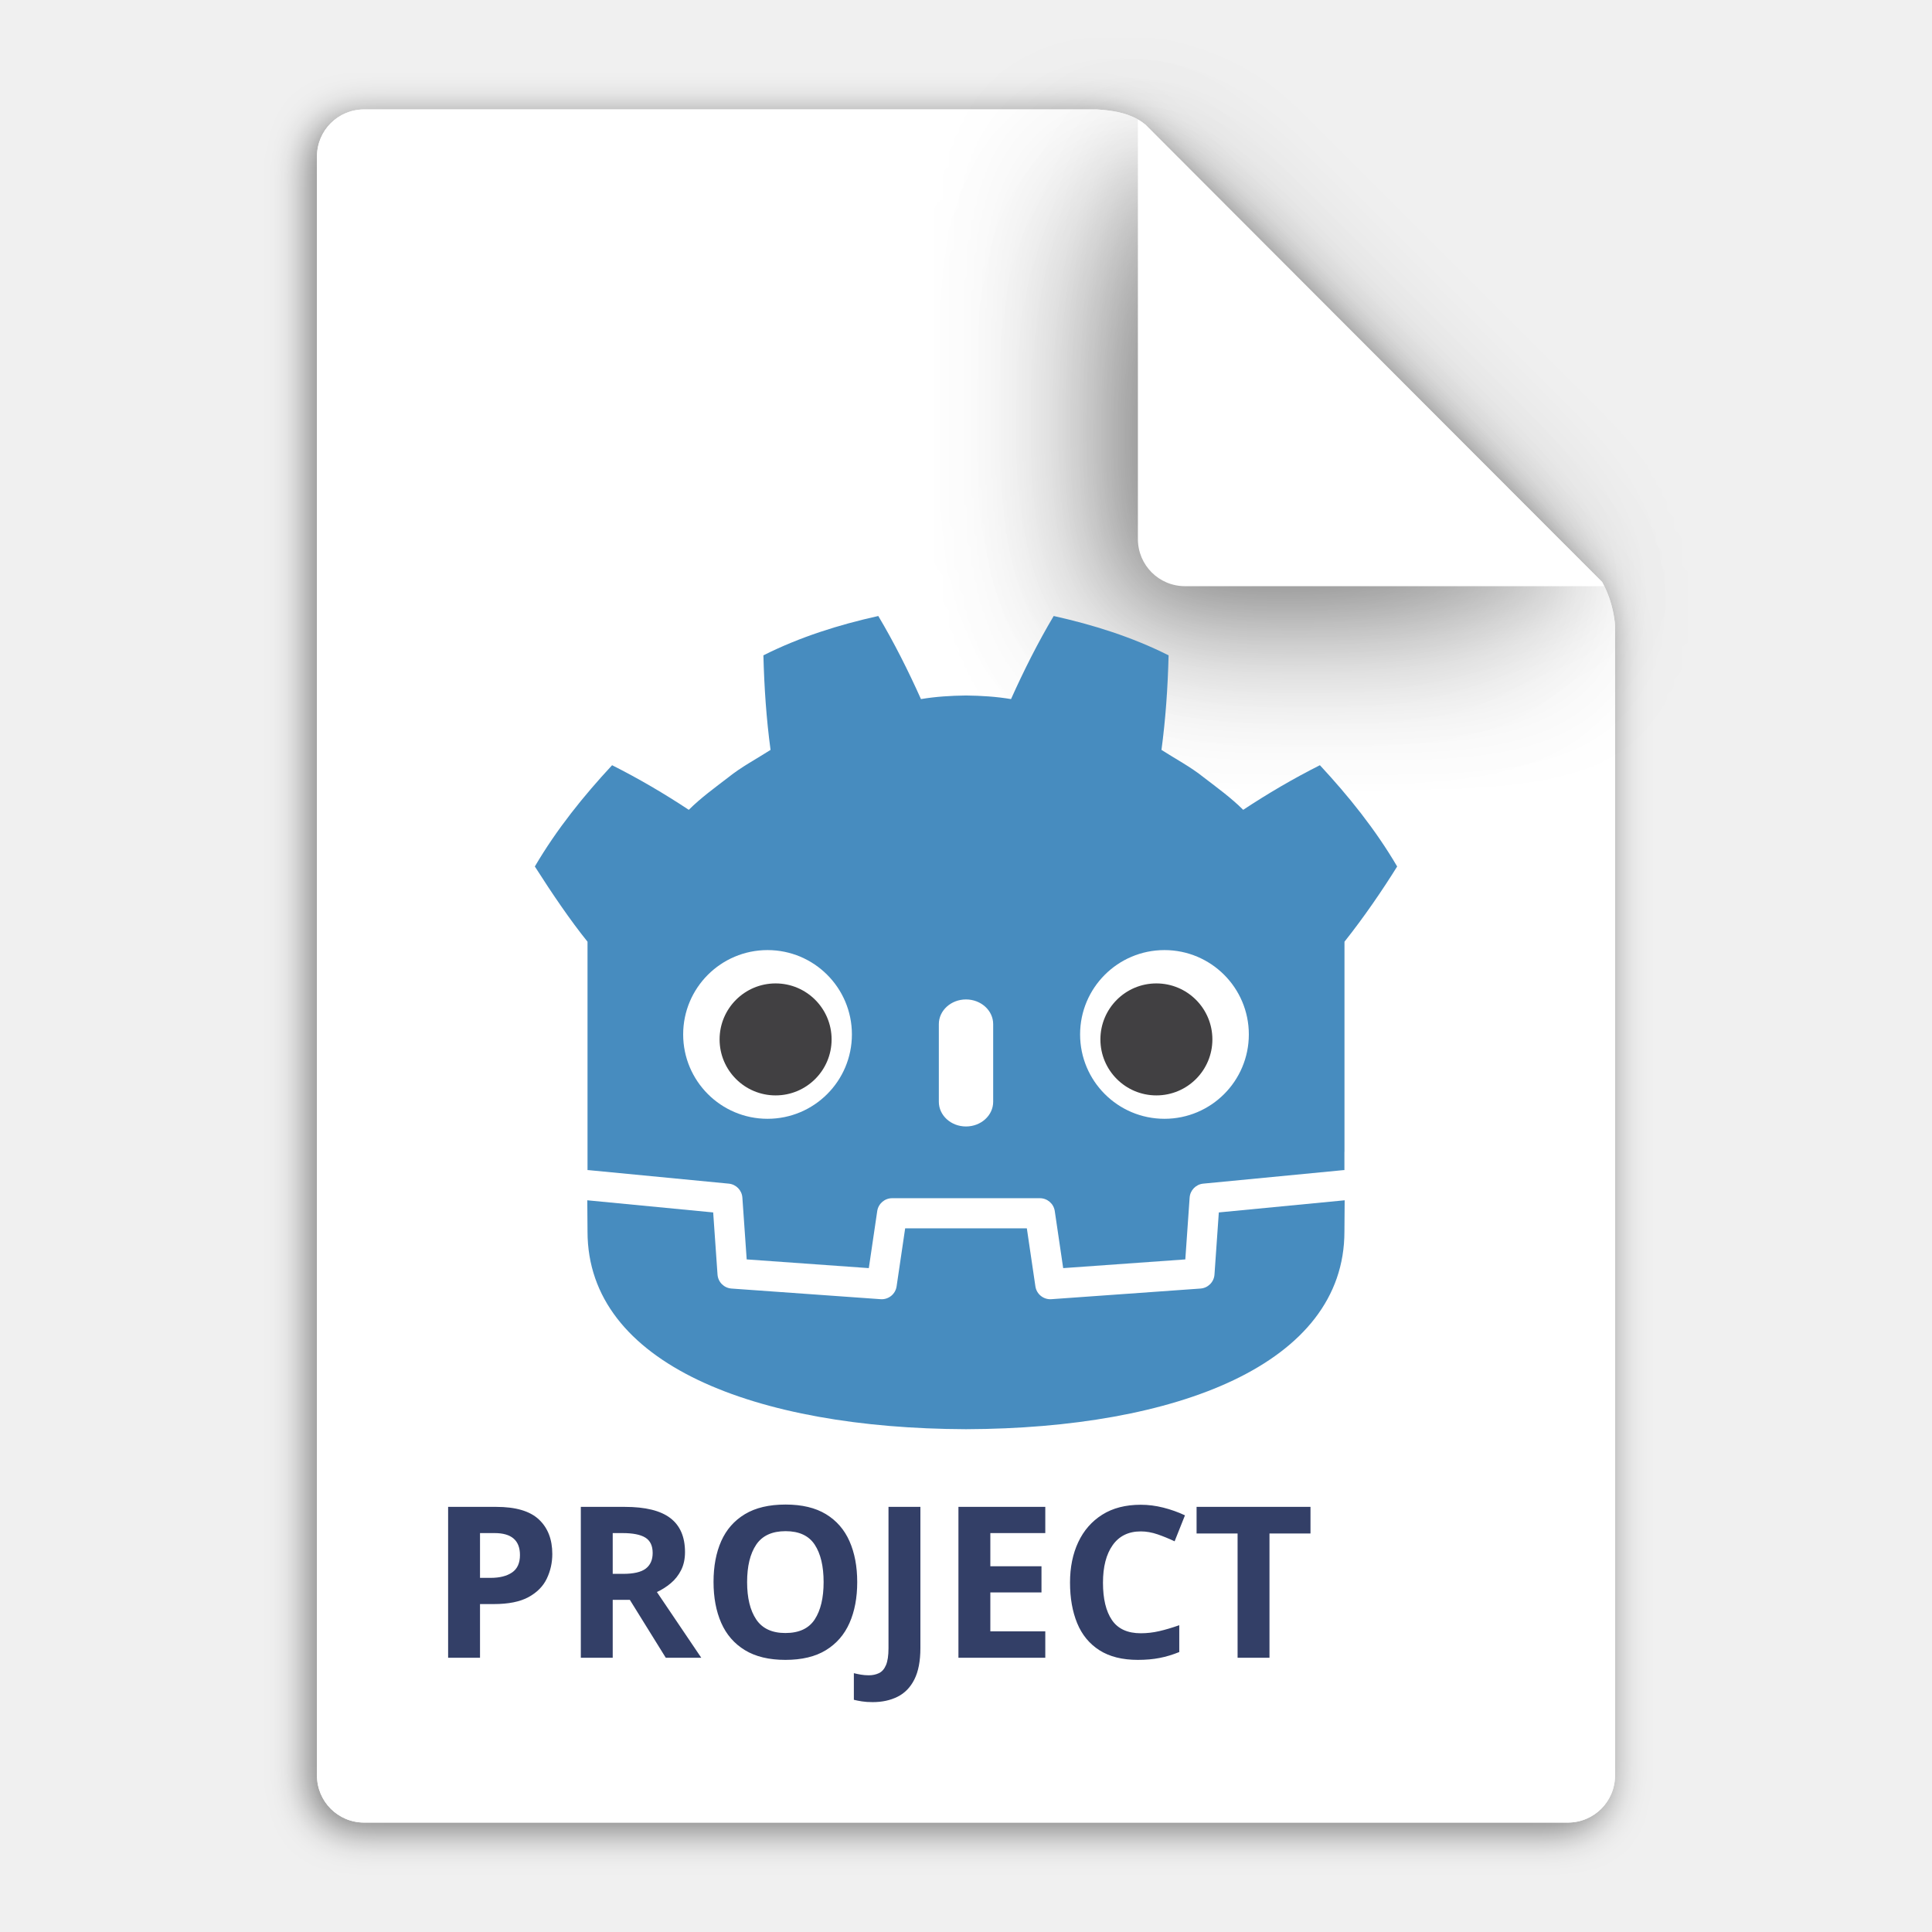
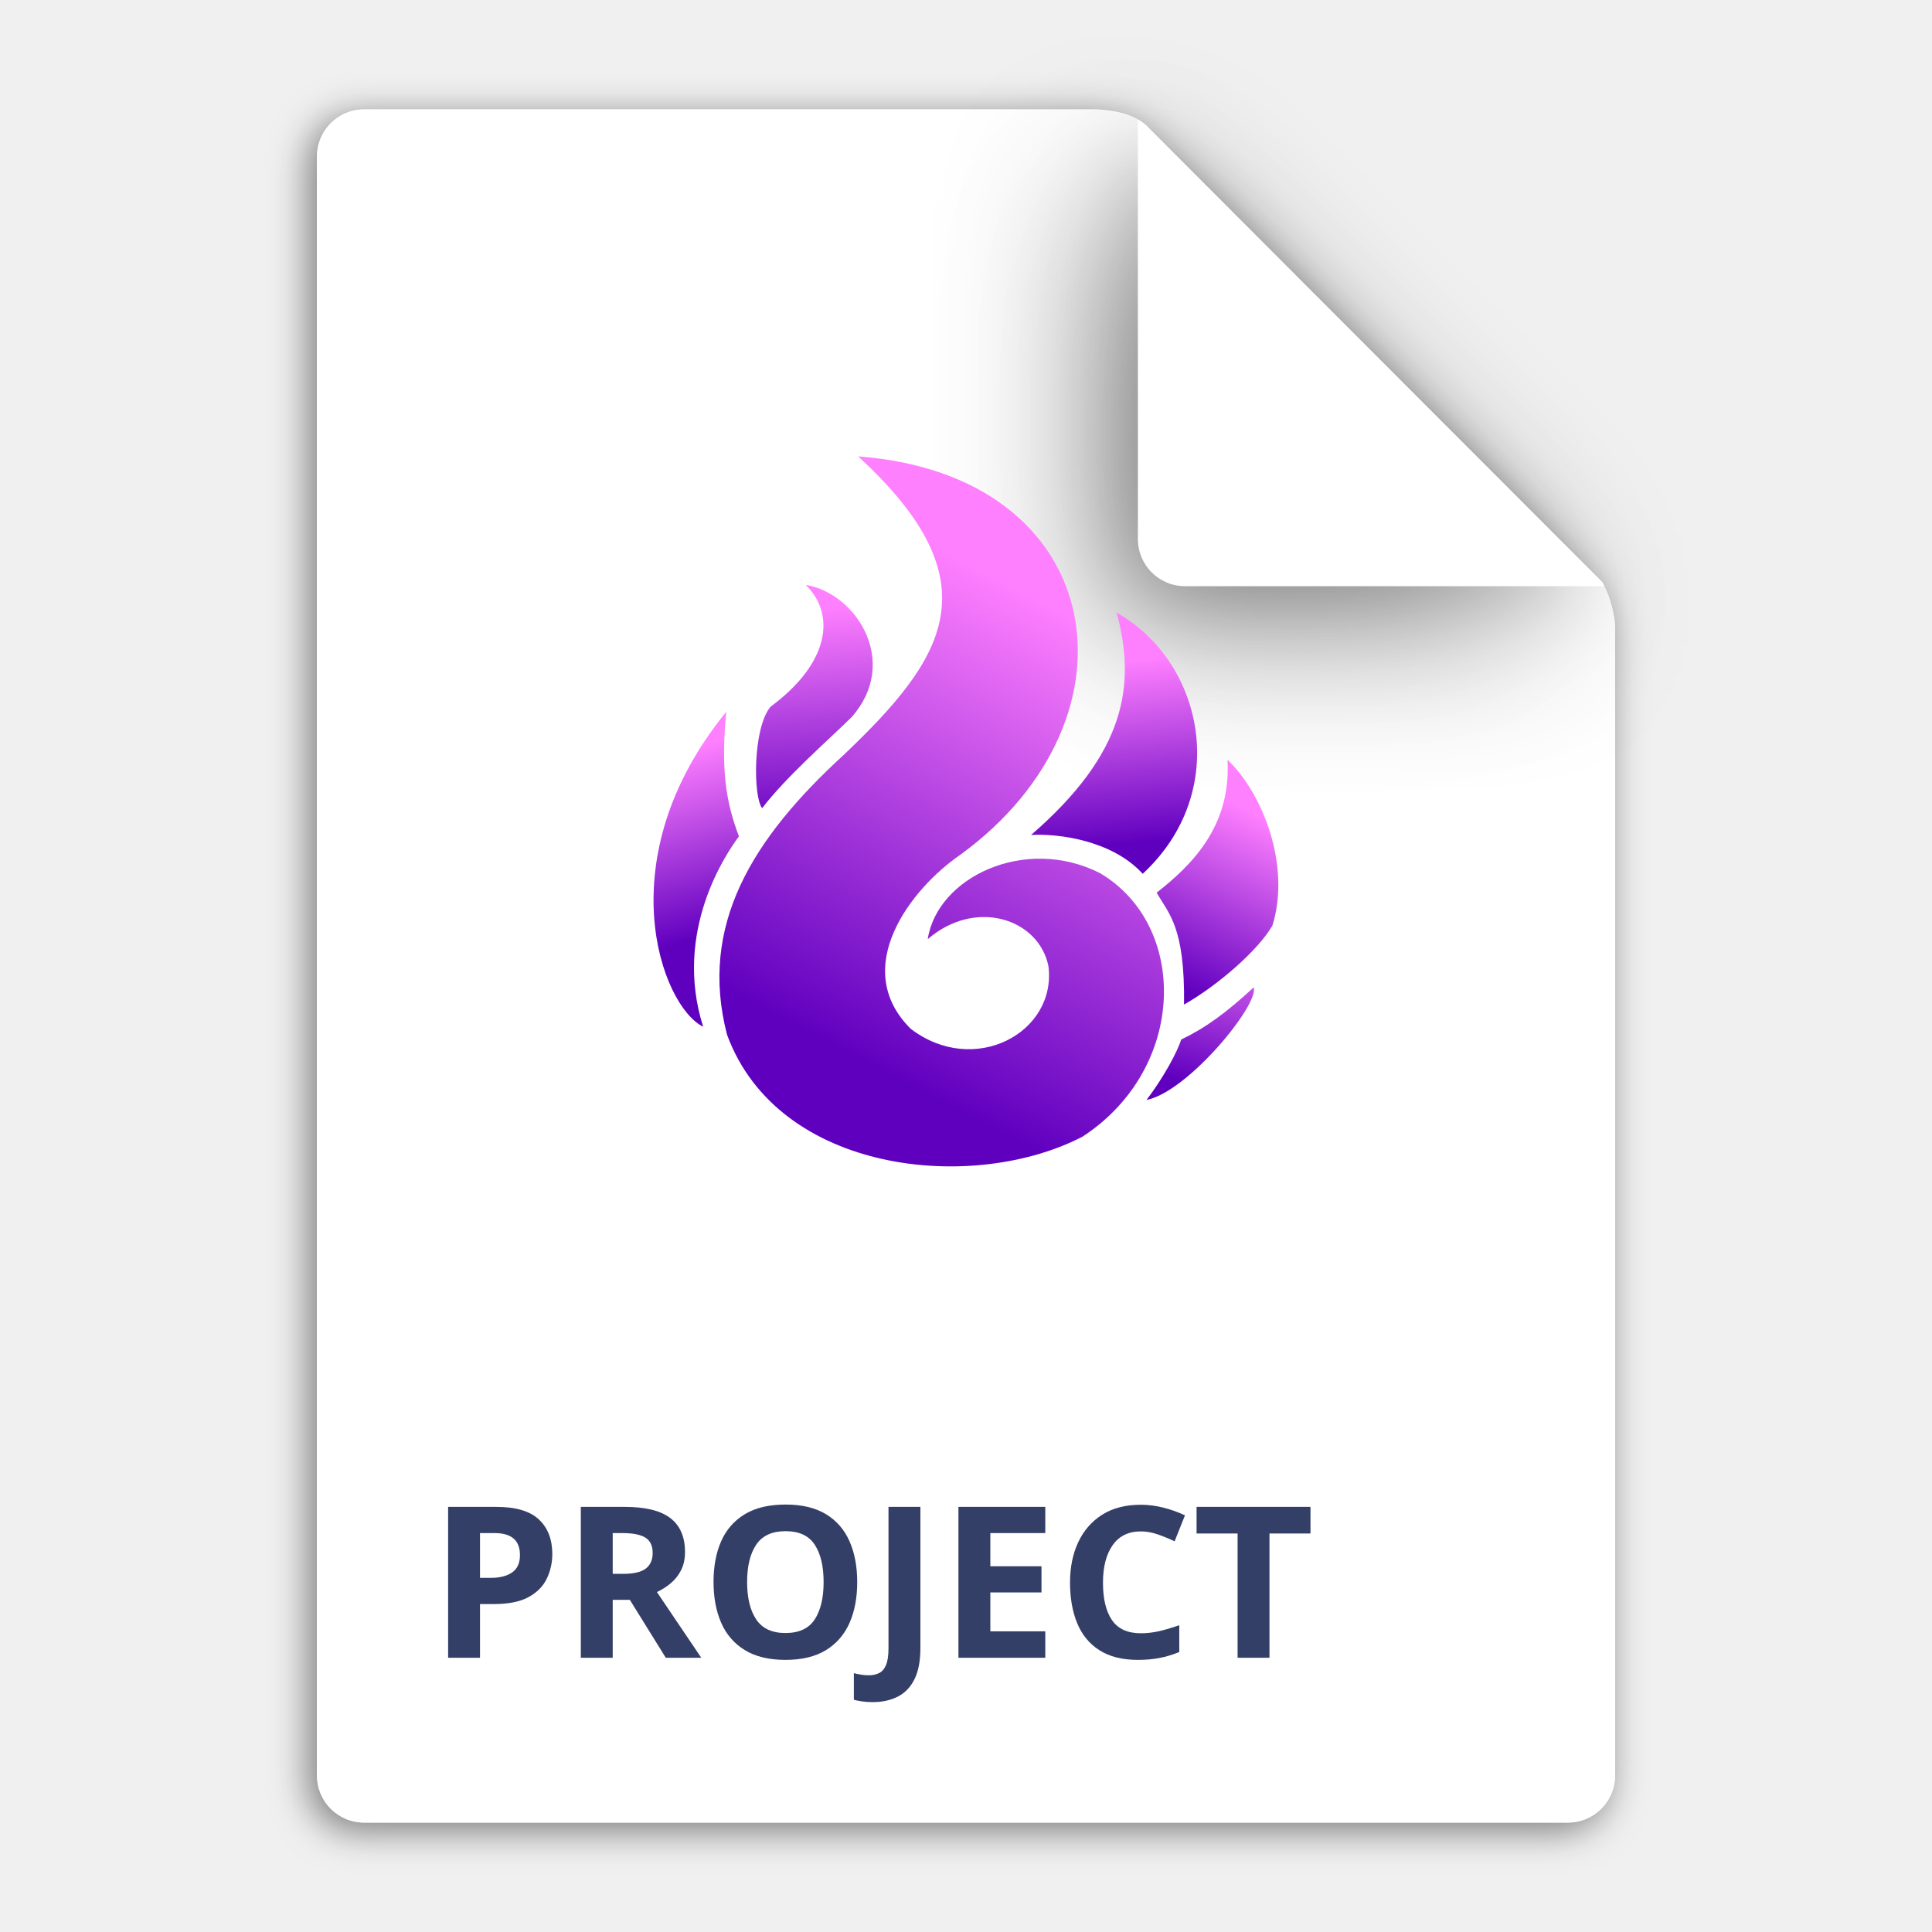
- <svg xmlns="http://www.w3.org/2000/svg" width="1024" height="1024">
+ <svg xmlns="http://www.w3.org/2000/svg" xmlns:xlink="http://www.w3.org/1999/xlink" width="1024" height="1024">
  <defs>
    <filter id="a" width="1.076" height="1.057" x="-.041" y="-.026" color-interpolation-filters="sRGB">
      <feFlood flood-color="#000" flood-opacity=".502" result="flood" />
      <feGaussianBlur in="SourceGraphic" result="blur" stdDeviation="10" />
      <feOffset dx="-4" dy="4" in="blur" result="offset" />
      <feComposite in="flood" in2="offset" operator="in" result="comp1" />
      <feComposite in="SourceGraphic" in2="comp1" result="comp2" />
    </filter>
    <filter id="b" width="2.262" height="2.261" x="-.68" y="-.582" color-interpolation-filters="sRGB">
      <feFlood flood-color="#000" flood-opacity=".4" result="flood" />
      <feGaussianBlur in="SourceGraphic" result="blur" stdDeviation="40" />
      <feOffset dx="-20" dy="20" in="blur" result="offset" />
      <feComposite in="flood" in2="offset" operator="in" result="comp1" />
      <feComposite in="SourceGraphic" in2="comp1" result="fbSourceGraphic" />
      <feColorMatrix in="fbSourceGraphic" result="fbSourceGraphicAlpha" values="0 0 0 -1 0 0 0 0 -1 0 0 0 0 -1 0 0 0 0 1 0" />
      <feFlood flood-color="#000" flood-opacity=".2" result="flood" />
      <feGaussianBlur in="fbSourceGraphic" result="blur" stdDeviation="20" />
      <feOffset dx="-4" dy="4" in="blur" result="offset" />
      <feComposite in="flood" in2="offset" operator="in" result="comp1" />
      <feComposite in="fbSourceGraphic" in2="comp1" result="comp2" />
    </filter>
  </defs>
  <path fill="#fff" d="m 193,58 c -13.85,-6.8e-5 -25,11.15 -25,25 v 858 c 0,13.85 11.15,25 25,25 h 638 c 13.85,0 25,-11.15 25,-25 0,0 -0.004,-609.403 -0.006,-609.404 -0.011,-0.54 -0.49,-11.635 -6.799,-23.109 L 727.166,186.282 607.137,66.078 C 600.033,60.162 590.478,58.524 581.41,58.002 Z" filter="url(#a)" />
  <path fill="#fff" d="M 603.107 63.297 C 596.631 59.612 588.856 58.431 581.41 58.002 L 193 58 C 179.15 58 168 69.15 168 83 L 168 941 C 168 954.85 179.15 966 193 966 L 831 966 C 844.85 966 856 954.85 856 941 C 856 941 855.996 331.597 855.994 331.596 C 855.983 331.091 855.563 321.343 850.34 310.691 L 628.107 310.691 C 614.257 310.691 603.107 299.541 603.107 285.691 L 603.107 63.297 z" />
  <path fill="#fff" d="M 603.107 63.297 L 603.107 285.691 C 603.107 299.541 614.257 310.691 628.107 310.691 L 850.34 310.691 C 849.981 309.96 849.601 309.224 849.195 308.486 L 727.166 186.281 L 607.137 66.078 C 605.866 65.02 604.518 64.099 603.107 63.297 z" filter="url(#b)" />
  <path fill="none" d="M0 0H1024V1024H0z" />
-   <g stroke-width=".32">
-     <path fill="#fff" d="m 712.572,590.17 c 0,0 -0.666,-4.089 -1.056,-4.052 l -74.179,7.157 a 12.056,12.056 0 0 0 -10.9,11.191 l -2.038,29.21 -57.387,4.094 -3.905,-26.472 c -0.868,-5.888 -6.01,-10.327 -11.961,-10.327 h -78.292 c -5.95,0 -11.09,4.439 -11.96,10.327 l -3.906,26.472 -57.387,-4.095 -2.038,-29.208 a 12.057,12.057 0 0 0 -10.901,-11.194 l -74.214,-7.155 c -0.384,-0.037 -0.665,4.056 -1.049,4.056 l -0.1,16.052 62.853,10.136 2.059,29.47 c 0.416,5.965 5.23,10.788 11.2,11.217 l 79.035,5.638 c 0.299,0.021 0.594,0.033 0.89,0.033 5.94,0 11.072,-4.44 11.941,-10.329 l 4.017,-27.237 h 57.414 l 4.017,27.237 c 0.867,5.886 6.006,10.326 11.953,10.326 0.292,0 0.583,-0.009 0.868,-0.03 l 79.046,-5.638 c 5.967,-0.428 10.783,-5.252 11.2,-11.218 l 2.056,-29.469 62.826,-10.18 z" transform="translate(0 30)" />
-     <path fill="#478cbf" d="m 311.398,469.127 v 121.042 c 0.221,0.003 0.443,0.01 0.662,0.031 l 74.207,7.155 c 3.887,0.375 6.934,3.504 7.204,7.4 l 2.289,32.756 64.731,4.619 4.46,-30.234 c 0.578,-3.92 3.942,-6.824 7.904,-6.824 h 78.292 c 3.962,2.3e-4 7.326,2.904 7.904,6.824 l 4.458,30.234 64.733,-4.619 2.287,-32.757 c 0.271,-3.895 3.317,-7.024 7.203,-7.4 L 711.91,590.2 c 0.22,-0.02 0.44,-0.028 0.66,-0.031 v -9.658 l 0.032,-0.01 V 469.128 c 10.45,-13.155 20.344,-27.666 27.925,-39.874 -11.586,-19.722 -25.78,-37.347 -40.954,-53.677 -14.073,7.083 -27.74,15.108 -40.65,23.647 -6.46,-6.421 -13.736,-11.674 -20.883,-17.164 -7.022,-5.64 -14.936,-9.775 -22.44,-14.593 2.234,-16.641 3.339,-33.024 3.783,-50.122 -19.366,-9.747 -40.017,-16.209 -60.905,-20.85 -8.34,14.017 -15.967,29.196 -22.61,44.035 -7.876,-1.316 -15.79,-1.804 -23.713,-1.898 v -0.013 c -0.055,0 -0.107,0.013 -0.154,0.013 -0.05,0 -0.1,-0.013 -0.15,-0.013 v 0.013 c -7.937,0.095 -15.845,0.582 -23.724,1.898 -6.638,-14.84 -14.261,-30.018 -22.613,-44.035 -20.879,4.641 -41.532,11.104 -60.895,20.85 0.442,17.098 1.548,33.48 3.788,50.122 -7.52,4.818 -15.423,8.953 -22.447,14.592 -7.137,5.491 -14.425,10.745 -20.887,17.165 -12.91,-8.539 -26.573,-16.564 -40.65,-23.646 -15.173,16.329 -29.36,33.953 -40.95,53.676 9.107,14.297 18.879,28.668 27.925,39.873 z" transform="translate(0 30)" />
-     <path fill="#478cbf" d="m 646,612.615 -2.3,32.93 a 7.992,7.992 0 0 1 -7.402,7.413 l -79.044,5.64 a 7.991,7.991 0 0 1 -8.474,-6.806 l -4.531,-30.74 h -64.496 l -4.533,30.74 c -0.608,4.137 -4.308,7.112 -8.474,6.806 l -79.043,-5.64 a 7.992,7.992 0 0 1 -7.402,-7.413 l -2.3,-32.931 -66.726,-6.434 c 0.032,7.173 0.124,15.028 0.124,16.592 0,70.472 89.397,104.344 200.465,104.734 h 0.273 c 111.07,-0.39 200.435,-34.262 200.435,-104.734 0,-1.592 0.096,-9.416 0.129,-16.592 z" transform="translate(0 30)" />
-     <path fill="#fff" d="m 451.527,518.261 c 0,24.71 -20.02,44.725 -44.72,44.725 -24.688,0 -44.714,-20.016 -44.714,-44.725 0,-24.691 20.026,-44.697 44.713,-44.697 24.7,0 44.72,20.006 44.72,44.697" transform="translate(0 30)" />
-     <path fill="#414042" d="m 440.766,520.915 c 0,16.388 -13.283,29.671 -29.684,29.671 -16.393,0 -29.684,-13.283 -29.684,-29.671 0,-16.39 13.29,-29.685 29.684,-29.685 16.401,0 29.684,13.295 29.684,29.685" transform="translate(0 30)" />
-     <path fill="#fff" d="m 511.997,567.054 c -7.951,0 -14.394,-5.86 -14.394,-13.081 v -41.17 c 0,-7.216 6.444,-13.08 14.394,-13.08 7.95,0 14.408,5.864 14.408,13.08 v 41.17 c 0,7.222 -6.458,13.081 -14.408,13.081 m 60.477,-48.793 c 0,24.71 20.02,44.725 44.724,44.725 24.686,0 44.71,-20.016 44.71,-44.725 0,-24.691 -20.024,-44.697 -44.71,-44.697 -24.704,0 -44.724,20.006 -44.724,44.697" transform="translate(0 30)" />
-     <path fill="#414042" d="m 583.238,520.915 c 0,16.388 13.279,29.671 29.668,29.671 16.405,0 29.683,-13.283 29.683,-29.671 0,-16.39 -13.278,-29.685 -29.684,-29.685 -16.388,0 -29.668,13.295 -29.668,29.685" transform="translate(0 30)" />
-   </g>
  <text x="227.434" y="878.644" fill="#333f67" font-family="Montserrat" font-size="16" font-weight="800" letter-spacing="0" word-spacing="0">
    <tspan x="227.434" y="878.644" font-size="112">PROJECT</tspan>
  </text>
+   <g transform="translate(307.2 225.28) scale(0.4)">
+     <defs>
+       <linearGradient xlink:href="#blzA" id="blzB" x1="345.488" x2="326.393" y1="537.545" y2="278.277" gradientTransform="translate(25.645)" gradientUnits="userSpaceOnUse" />
+       <linearGradient id="blzA">
+         <stop offset="0" stop-color="#6000bf" />
+         <stop offset="1" stop-color="#ff80ff" />
+       </linearGradient>
+       <linearGradient xlink:href="#blzA" id="blzC" x1="628.385" x2="605.516" y1="554.552" y2="345.675" gradientTransform="translate(25.645)" gradientUnits="userSpaceOnUse" />
+       <linearGradient xlink:href="#blzA" id="blzD" x1="711.173" x2="813.123" y1="702.796" y2="513.799" gradientTransform="translate(25.645)" gradientUnits="userSpaceOnUse" />
+       <linearGradient xlink:href="#blzA" id="blzE" x1="263.133" x2="199.507" y1="648.504" y2="445.445" gradientTransform="translate(25.645)" gradientUnits="userSpaceOnUse" />
+       <linearGradient xlink:href="#blzA" id="blzF" x1="760.851" x2="818.785" y1="829.706" y2="638.514" gradientTransform="translate(25.645)" gradientUnits="userSpaceOnUse" />
+       <linearGradient xlink:href="#blzA" id="blzG" x1="447.231" x2="722.686" y1="825.105" y2="341.161" gradientTransform="translate(25.645)" gradientUnits="userSpaceOnUse" />
+     </defs>
+     <g color="#000" paint-order="markers stroke fill">
+       <path fill="url(#blzB)" d="m 333.041,390.832 c 60.956,-49.645 68.888,-106.282 36.834,-141.001 52.955,9.639 98.778,89.197 48.017,153.006 -26.657,28.88 -68.133,68.803 -93.604,105.416 -9.271,-12.442 -10.125,-91.913 8.753,-117.421 z" style="-inkscape-stroke:none" transform="matrix(1.26737 0 0 1.14468 -169.116 -74.144)" />
+       <path fill="url(#blzC)" d="m 605.468,539.317 c 99.495,-95.417 109.652,-174.007 89.512,-257.379 90.54,56.344 120.323,206.655 27.218,302.306 -32.452,-39.308 -89.422,-46.801 -116.73,-44.926 z" style="-inkscape-stroke:none" transform="matrix(1.26737 0 0 1.14468 -169.116 -74.144)" />
+       <path fill="url(#blzD)" d="m 765.397,735.61 c 1.027,-90.005 -16.07,-105.169 -28.652,-129.511 34.981,-30.439 78.22,-75.638 74.074,-153.8 36.265,37.795 66.663,121.656 46.942,191.96 -14.859,28.349 -56.524,68.798 -92.364,91.35 z" style="-inkscape-stroke:none" transform="matrix(1.26737 0 0 1.14468 -169.116 -74.144)" />
+       <path fill="url(#blzE)" d="m 286.772,396.801 c -5.933,67.162 -0.014,105.765 13.279,144.12 C 286.963,560.259 230.933,650.697 262.607,761.242 218.558,737.233 161.826,566.002 286.772,396.801 Z" style="-inkscape-stroke:none" transform="matrix(1.26737 0 0 1.14468 -169.116 -74.144)" />
+       <path fill="url(#blzF)" d="m 726.132,846.03 c 17.736,-25.59 32.55,-56.278 36.255,-69.905 25.026,-13.294 46.489,-30.414 75.78,-60.351 6.376,19.042 -68.605,120.855 -112.035,130.255 z" style="-inkscape-stroke:none" transform="matrix(1.26737 0 0 1.14468 -169.116 -74.144)" />
+       <path fill="url(#blzG)" d="m 287.624,770.662 c -29.781,-126.684 26.211,-227.139 122.275,-324.391 105.332,-111.102 158.665,-199.02 14.749,-345.209 261.967,21.801 302.853,302.608 107.166,460.898 -51.666,39.082 -116.359,131.072 -52.202,201.699 66.221,56.081 152.881,4.625 143.984,-72.616 C 613.313,635.784 547.105,612.403 497.426,659.869 507.381,588.255 598.947,539.692 677.165,583.255 770.053,643.46 769.049,809.072 659.32,888.466 545.235,954.136 341.346,931.823 287.624,770.662 Z" style="-inkscape-stroke:none" transform="matrix(1.26737 0 0 1.14468 -169.116 -74.144)" />
+     </g>
+   </g>
</svg>
